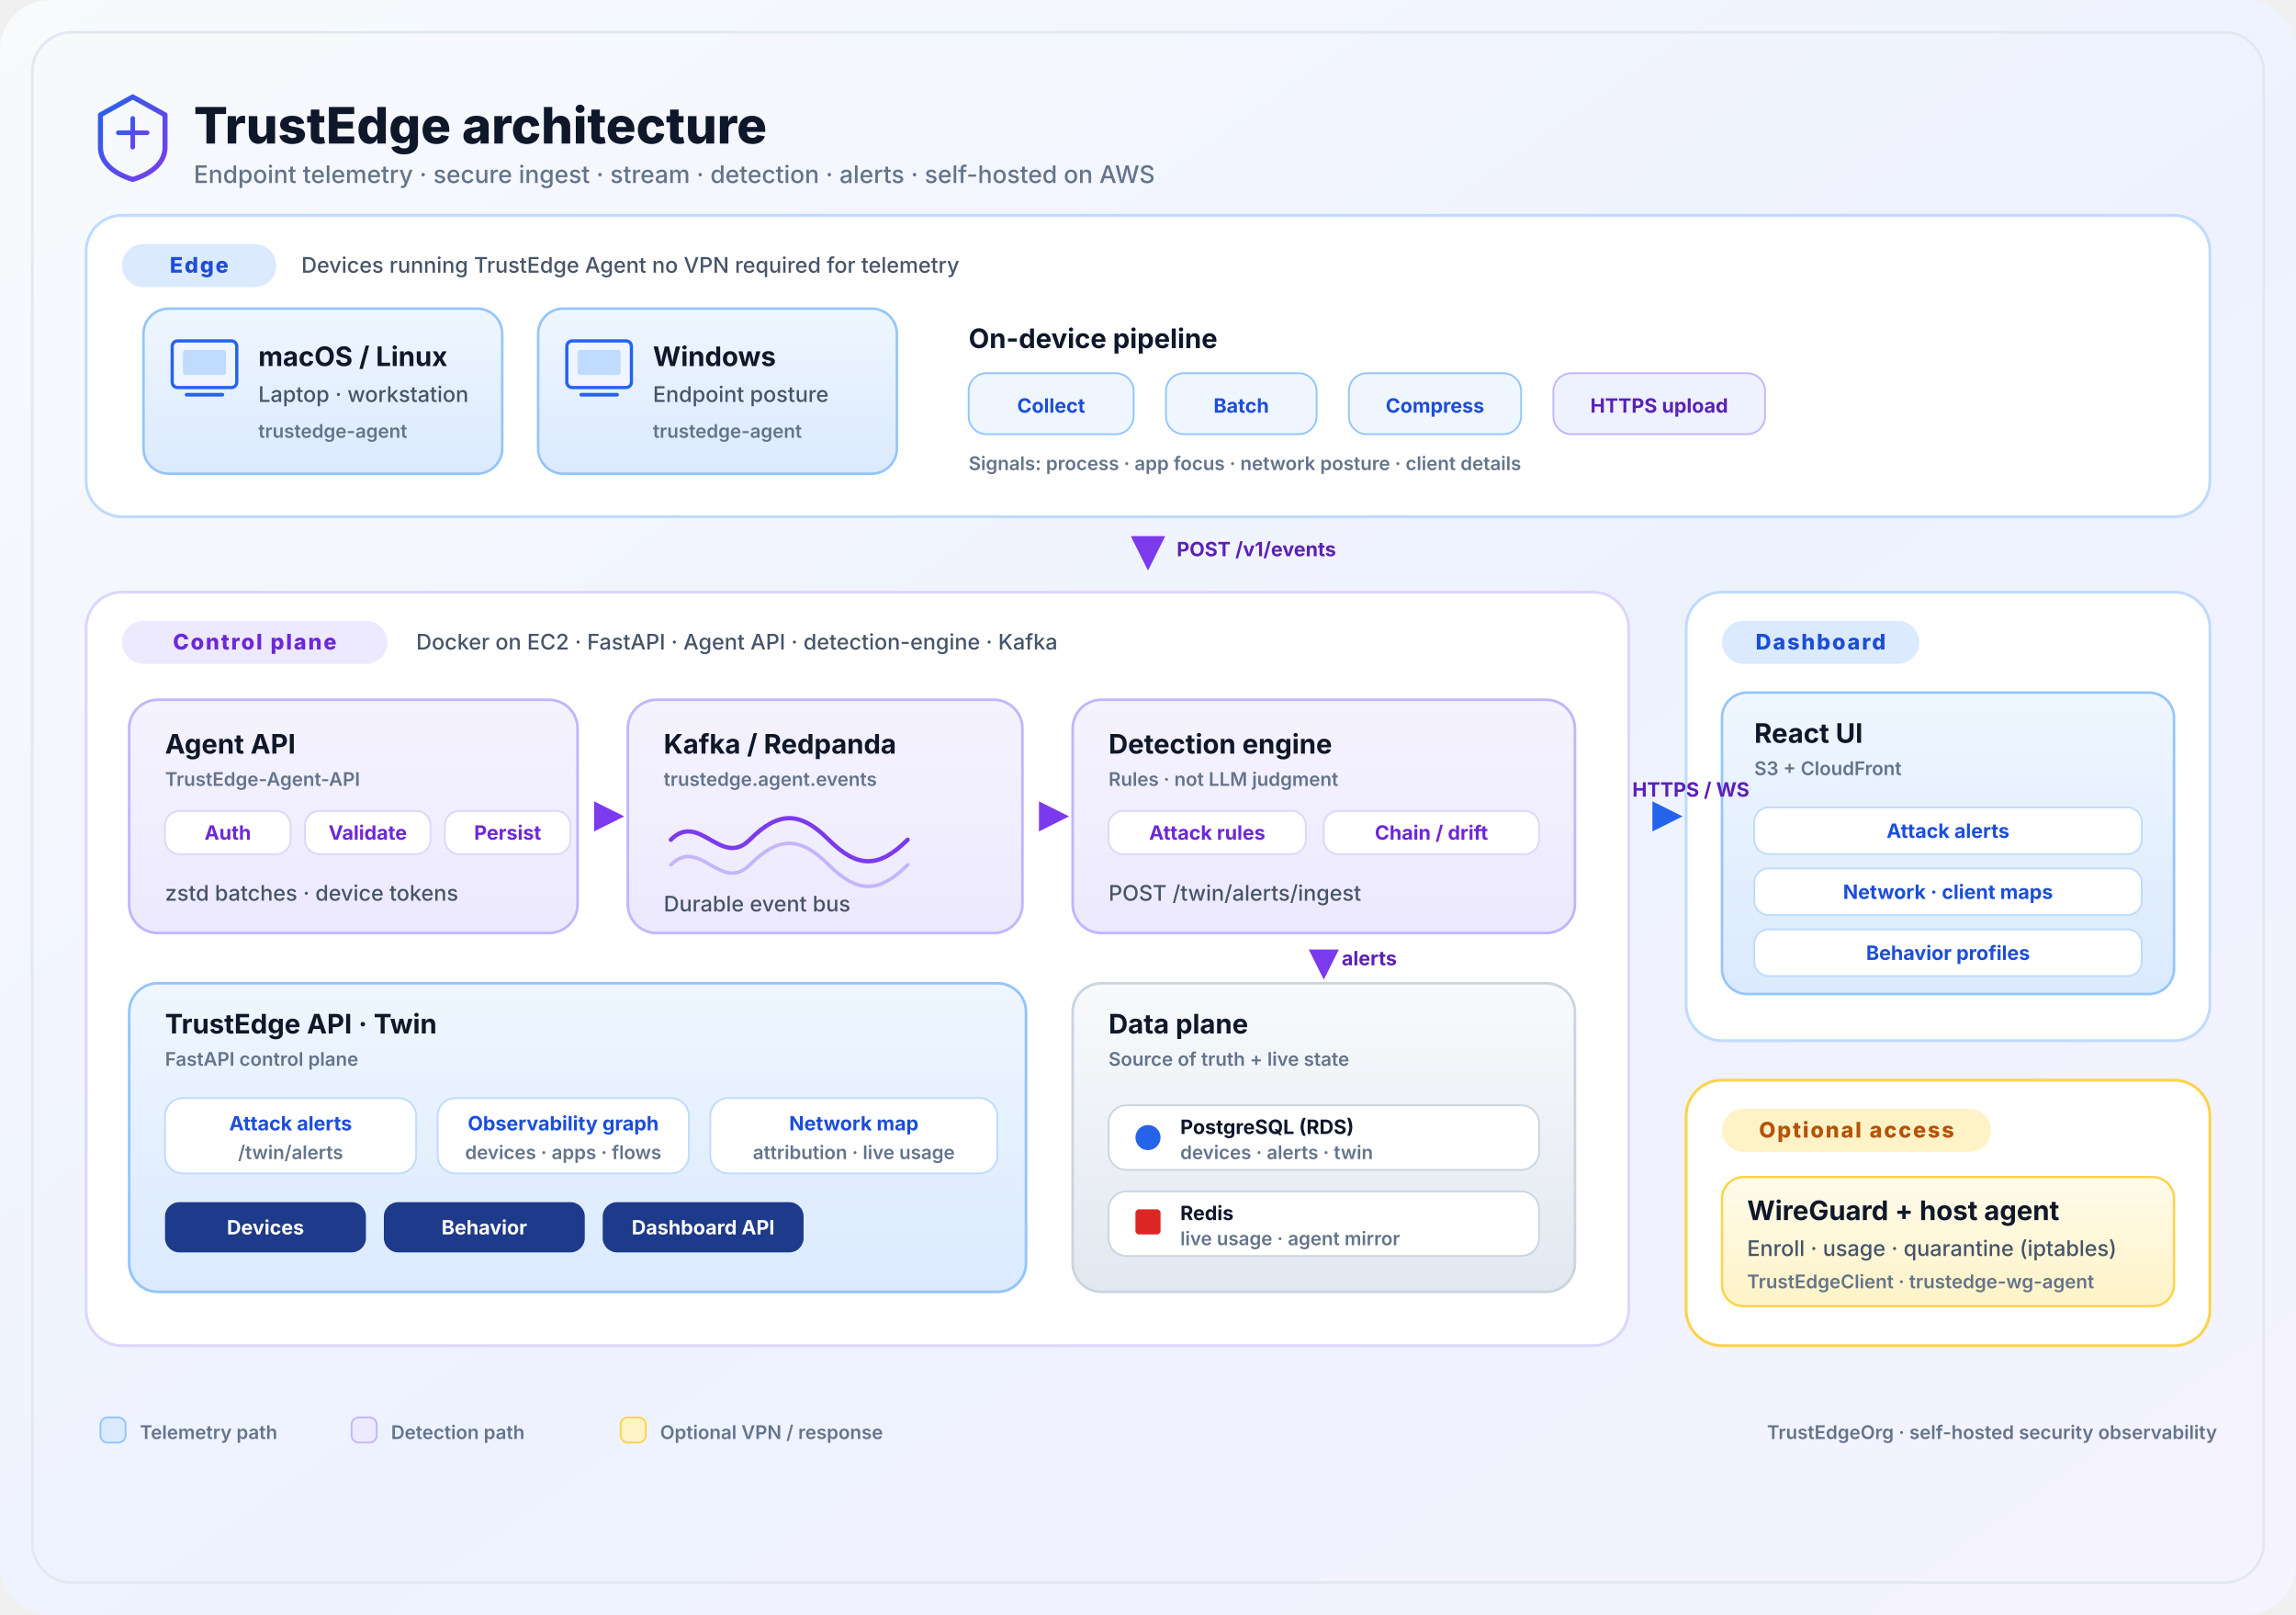
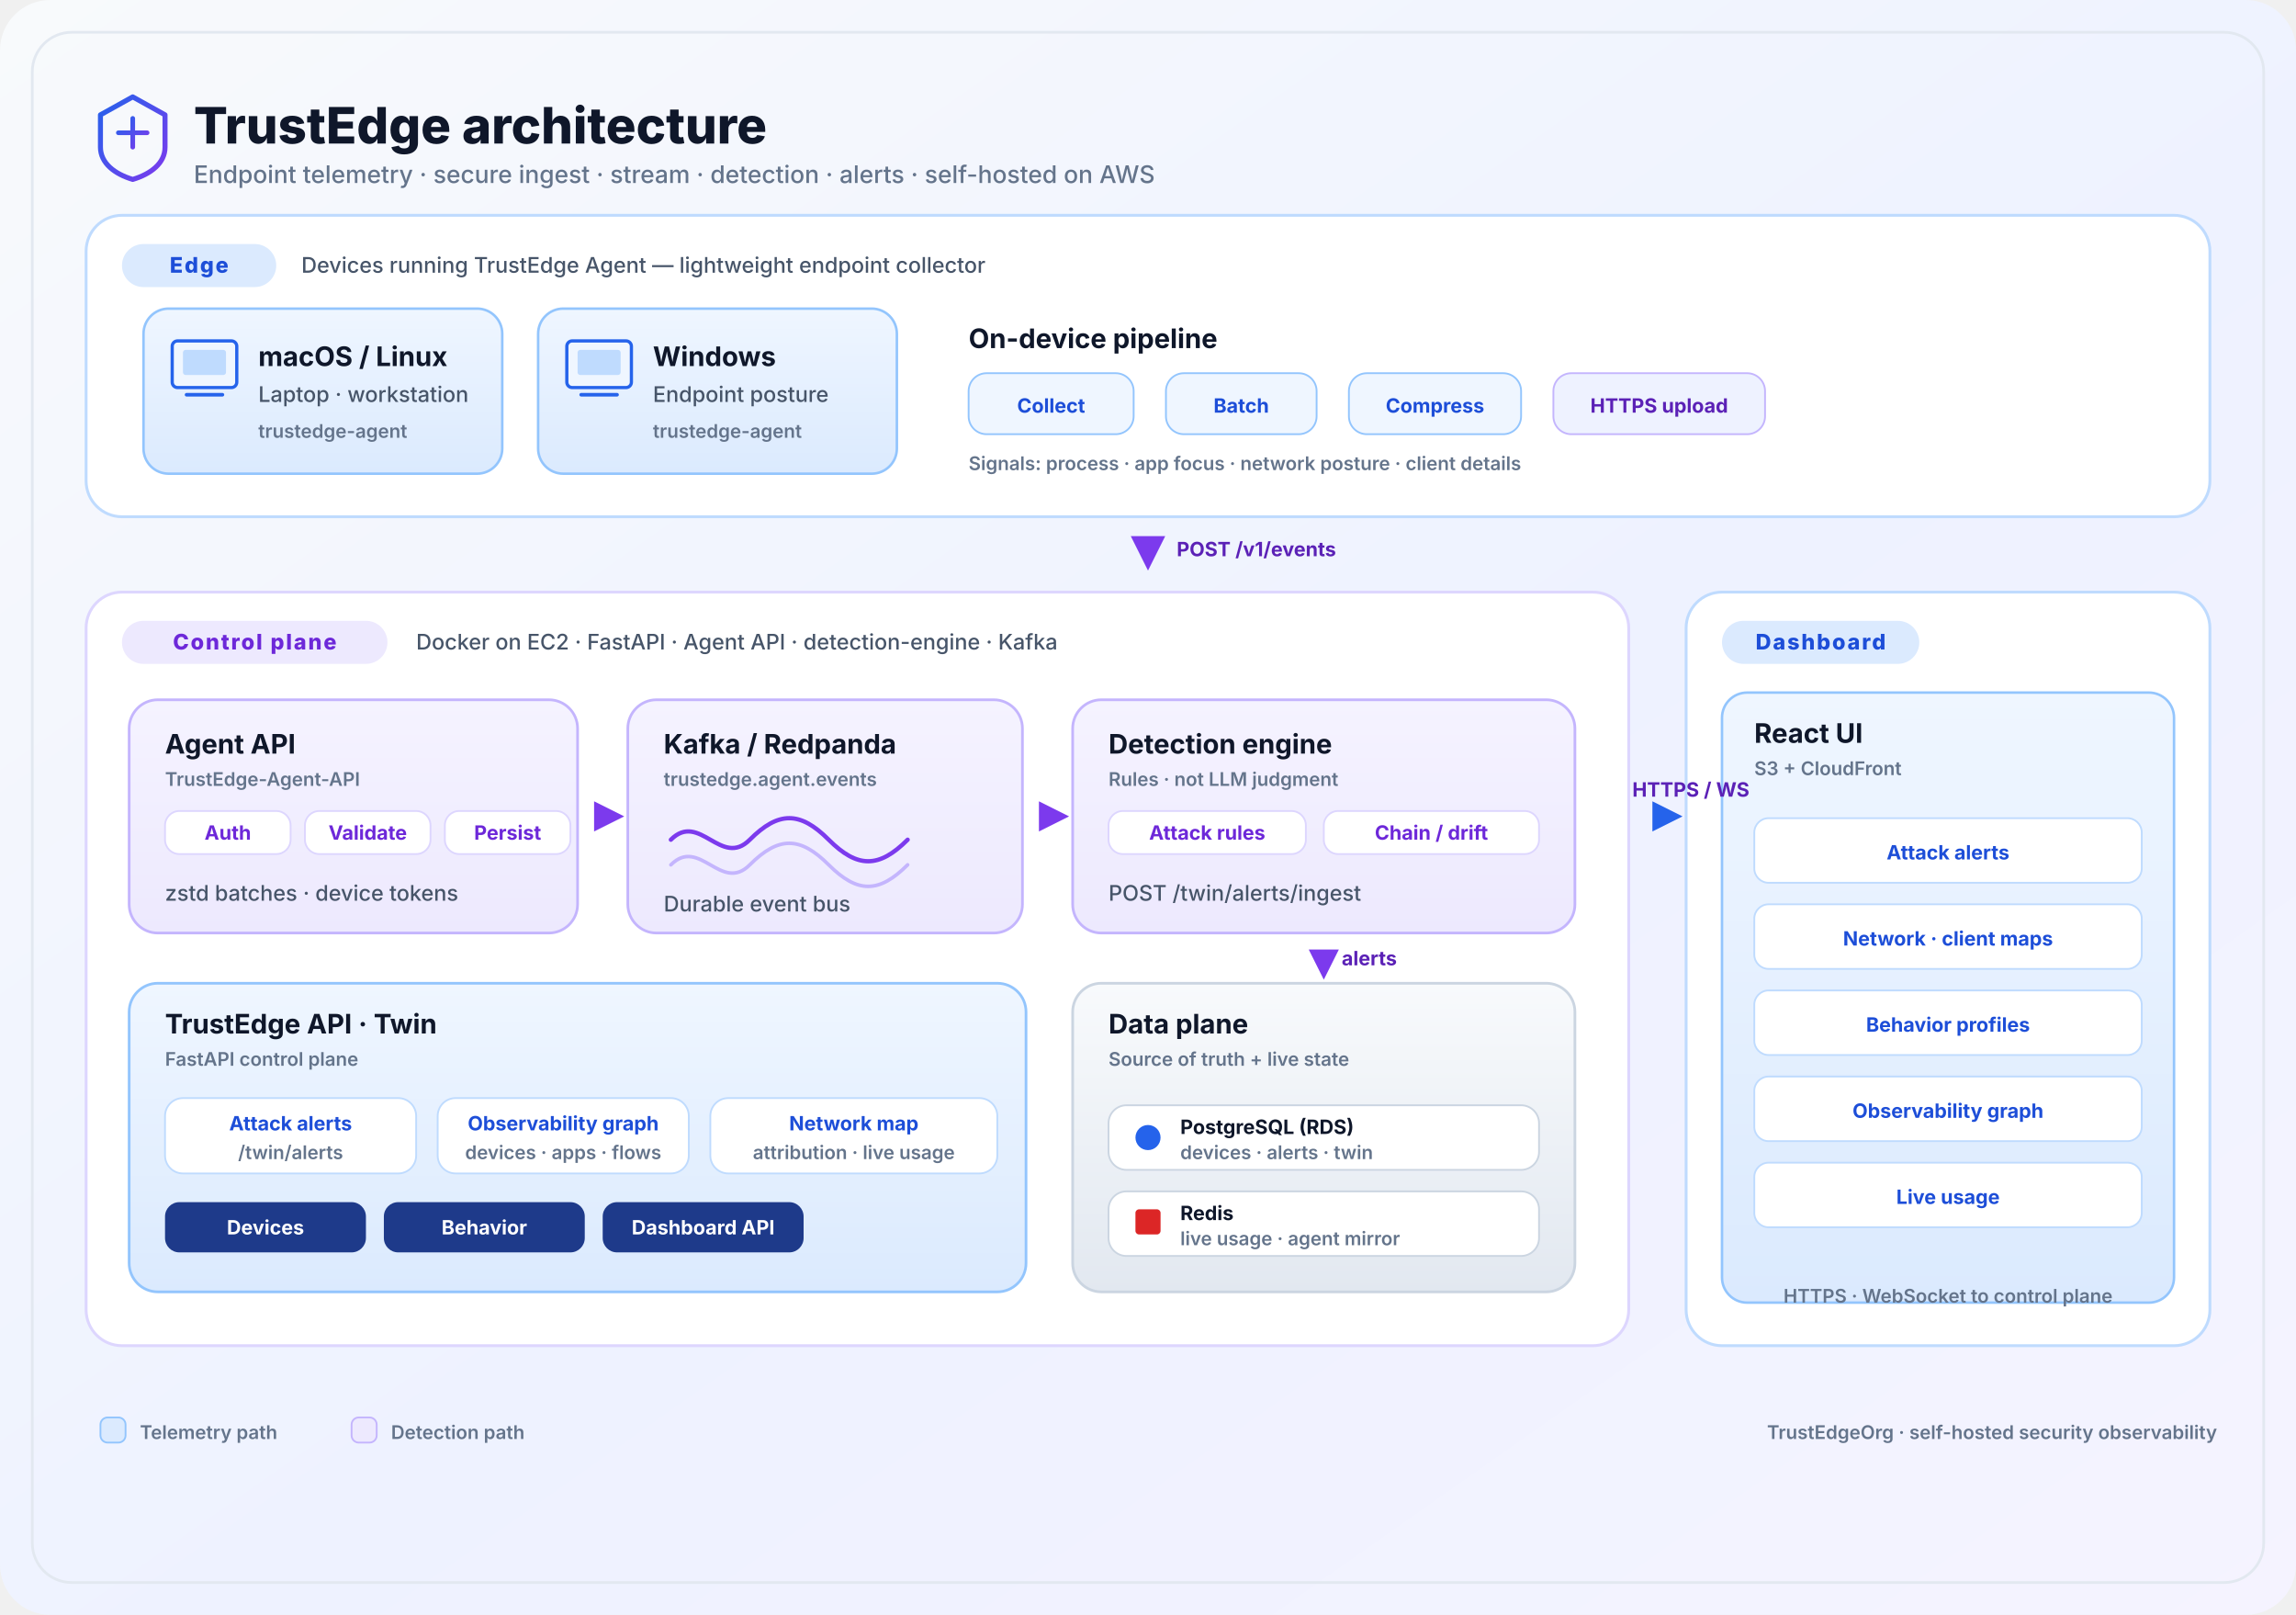
<svg xmlns="http://www.w3.org/2000/svg" viewBox="0 0 1280 900" role="img" aria-labelledby="title desc">
  <defs>
    <linearGradient id="arch-bg" x1="0%" y1="0%" x2="100%" y2="100%">
      <stop offset="0%" stop-color="#F8FAFC" />
      <stop offset="55%" stop-color="#EEF2FF" />
      <stop offset="100%" stop-color="#F5F3FF" />
    </linearGradient>
    <linearGradient id="arch-brand" x1="0%" y1="0%" x2="100%" y2="100%">
      <stop offset="0%" stop-color="#2563EB" />
      <stop offset="100%" stop-color="#7C3AED" />
    </linearGradient>
    <linearGradient id="arch-blueCard" x1="0%" y1="0%" x2="0%" y2="100%">
      <stop offset="0%" stop-color="#EFF6FF" />
      <stop offset="100%" stop-color="#DBEAFE" />
    </linearGradient>
    <linearGradient id="arch-violetCard" x1="0%" y1="0%" x2="0%" y2="100%">
      <stop offset="0%" stop-color="#F5F3FF" />
      <stop offset="100%" stop-color="#EDE9FE" />
    </linearGradient>
    <linearGradient id="arch-slateCard" x1="0%" y1="0%" x2="0%" y2="100%">
      <stop offset="0%" stop-color="#F8FAFC" />
      <stop offset="100%" stop-color="#E2E8F0" />
    </linearGradient>
    <linearGradient id="arch-amberCard" x1="0%" y1="0%" x2="0%" y2="100%">
      <stop offset="0%" stop-color="#FFFBEB" />
      <stop offset="100%" stop-color="#FEF3C7" />
    </linearGradient>
    <linearGradient id="arch-flow" x1="0%" y1="0%" x2="100%" y2="0%">
      <stop offset="0%" stop-color="#60A5FA" />
      <stop offset="100%" stop-color="#A78BFA" />
    </linearGradient>
    <marker id="arch-arrowHead" markerWidth="8" markerHeight="8" refX="6" refY="3" orient="auto">
      <path d="M0,0 L6,3 L0,6 Z" fill="#7C3AED" />
    </marker>
    <marker id="arch-arrowHeadBlue" markerWidth="8" markerHeight="8" refX="6" refY="3" orient="auto">
      <path d="M0,0 L6,3 L0,6 Z" fill="#2563EB" />
    </marker>
    <style>
      .t1 { font-family: ui-sans-serif, system-ui, -apple-system, Segoe UI, sans-serif; font-size: 28px; font-weight: 800; fill: #0F172A; }
      .t2 { font-family: ui-sans-serif, system-ui, -apple-system, Segoe UI, sans-serif; font-size: 13.5px; font-weight: 500; fill: #64748B; }
      .sec { font-family: ui-sans-serif, system-ui, -apple-system, Segoe UI, sans-serif; font-size: 12px; font-weight: 800; letter-spacing: 0.08em; text-transform: uppercase; }
      .h { font-family: ui-sans-serif, system-ui, -apple-system, Segoe UI, sans-serif; font-size: 15px; font-weight: 700; fill: #0F172A; }
      .p { font-family: ui-sans-serif, system-ui, -apple-system, Segoe UI, sans-serif; font-size: 12px; font-weight: 500; fill: #475569; }
      .chip { font-family: ui-sans-serif, system-ui, -apple-system, Segoe UI, sans-serif; font-size: 11px; font-weight: 700; }
      .mini { font-family: ui-sans-serif, system-ui, -apple-system, Segoe UI, sans-serif; font-size: 10.5px; font-weight: 600; fill: #64748B; }
      .flowLbl { font-family: ui-sans-serif, system-ui, -apple-system, Segoe UI, sans-serif; font-size: 11px; font-weight: 700; fill: #5B21B6; }
    </style>
  </defs>
  <rect width="1280" height="900" rx="28" fill="url(#arch-bg)" />
  <rect x="18" y="18" width="1244" height="864" rx="22" fill="none" stroke="#E2E8F0" stroke-width="1.5" />
  <g transform="translate(56,52)">
    <path d="M0 2 L18 12 V30 C18 39 10 45 0 48 C-10 45 -18 39 -18 30 V12 Z" fill="none" stroke="url(#arch-brand)" stroke-width="2.8" stroke-linejoin="round" transform="translate(18,0)" />
    <path d="M10 22 H26 M18 14 V30" stroke="url(#arch-brand)" stroke-width="2.6" stroke-linecap="round" transform="translate(0,0)" />
    <text class="t1" x="52" y="28">TrustEdge architecture</text>
    <text class="t2" x="52" y="50">Endpoint telemetry · secure ingest · stream · detection · alerts · self-hosted on AWS</text>
  </g>
  <g>
    <rect x="48" y="120" width="1184" height="168" rx="20" fill="#FFFFFF" stroke="#BFDBFE" stroke-width="1.6" />
  </g>
  <rect x="68" y="136" width="86" height="24" rx="12" fill="#DBEAFE" />
  <text class="sec" x="111" y="152" text-anchor="middle" fill="#1D4ED8">Edge</text>
-   <text class="p" x="168" y="152">Devices running TrustEdge Agent  no VPN required for telemetry</text>
+   <text class="p" x="168" y="152">Devices running TrustEdge Agent — lightweight endpoint collector</text>
  <g transform="translate(80,172)">
    <rect width="200" height="92" rx="14" fill="url(#arch-blueCard)" stroke="#93C5FD" stroke-width="1.4" />
    <rect x="16" y="18" width="36" height="26" rx="3" fill="#EFF6FF" stroke="#2563EB" stroke-width="1.8" />
    <rect x="22" y="23" width="24" height="14" rx="1.5" fill="#BFDBFE" />
    <path d="M24 48 H44" stroke="#2563EB" stroke-width="2" stroke-linecap="round" />
    <text class="h" x="64" y="32">macOS / Linux</text>
    <text class="p" x="64" y="52">Laptop · workstation</text>
    <text class="mini" x="64" y="72">trustedge-agent</text>
  </g>
  <g transform="translate(300,172)">
    <rect width="200" height="92" rx="14" fill="url(#arch-blueCard)" stroke="#93C5FD" stroke-width="1.4" />
    <rect x="16" y="18" width="36" height="26" rx="3" fill="#EFF6FF" stroke="#2563EB" stroke-width="1.8" />
    <rect x="22" y="23" width="24" height="14" rx="1.5" fill="#BFDBFE" />
    <path d="M24 48 H44" stroke="#2563EB" stroke-width="2" stroke-linecap="round" />
    <text class="h" x="64" y="32">Windows</text>
    <text class="p" x="64" y="52">Endpoint posture</text>
    <text class="mini" x="64" y="72">trustedge-agent</text>
  </g>
  <g transform="translate(540,176)">
    <text class="h" x="0" y="18">On-device pipeline</text>
    <g transform="translate(0,32)">
      <rect width="92" height="34" rx="10" fill="#EFF6FF" stroke="#93C5FD" />
      <text class="chip" x="46" y="22" text-anchor="middle" fill="#1D4ED8">Collect</text>
      <path d="M96 17 H108" stroke="url(#arch-flow)" stroke-width="2.4" stroke-linecap="round" />
      <rect x="110" width="84" height="34" rx="10" fill="#EFF6FF" stroke="#93C5FD" />
      <text class="chip" x="152" y="22" text-anchor="middle" fill="#1D4ED8">Batch</text>
      <path d="M198 17 H210" stroke="url(#arch-flow)" stroke-width="2.4" stroke-linecap="round" />
      <rect x="212" width="96" height="34" rx="10" fill="#EFF6FF" stroke="#93C5FD" />
      <text class="chip" x="260" y="22" text-anchor="middle" fill="#1D4ED8">Compress</text>
      <path d="M312 17 H324" stroke="url(#arch-flow)" stroke-width="2.4" stroke-linecap="round" />
      <rect x="326" width="118" height="34" rx="10" fill="#EEF2FF" stroke="#C4B5FD" />
      <text class="chip" x="385" y="22" text-anchor="middle" fill="#5B21B6">HTTPS upload</text>
    </g>
    <text class="mini" x="0" y="86">Signals: process · app focus · network posture · client details</text>
  </g>
  <path d="M640 288 V318" fill="none" stroke="url(#arch-flow)" stroke-width="3.2" stroke-linecap="round" marker-end="url(#arch-arrowHead)" />
  <text class="flowLbl" x="656" y="310">POST /v1/events</text>
  <g>
    <rect x="48" y="330" width="860" height="420" rx="20" fill="#FFFFFF" stroke="#DDD6FE" stroke-width="1.6" />
  </g>
  <rect x="68" y="346" width="148" height="24" rx="12" fill="#EDE9FE" />
  <text class="sec" x="142" y="362" text-anchor="middle" fill="#6D28D9">Control plane</text>
  <text class="p" x="232" y="362">Docker on EC2 · FastAPI · Agent API · detection-engine · Kafka</text>
  <g transform="translate(72,390)">
    <rect width="250" height="130" rx="16" fill="url(#arch-violetCard)" stroke="#C4B5FD" stroke-width="1.5" />
    <text class="h" x="20" y="30">Agent API</text>
    <text class="mini" x="20" y="48">TrustEdge-Agent-API</text>
    <g transform="translate(20,62)">
      <rect width="70" height="24" rx="8" fill="#FFFFFF" stroke="#DDD6FE" />
      <text class="chip" x="35" y="16" text-anchor="middle" fill="#6D28D9">Auth</text>
      <rect x="78" width="70" height="24" rx="8" fill="#FFFFFF" stroke="#DDD6FE" />
      <text class="chip" x="113" y="16" text-anchor="middle" fill="#6D28D9">Validate</text>
      <rect x="156" width="70" height="24" rx="8" fill="#FFFFFF" stroke="#DDD6FE" />
      <text class="chip" x="191" y="16" text-anchor="middle" fill="#6D28D9">Persist</text>
    </g>
    <text class="p" x="20" y="112">zstd batches · device tokens</text>
  </g>
  <g transform="translate(350,390)">
    <rect width="220" height="130" rx="16" fill="url(#arch-violetCard)" stroke="#C4B5FD" stroke-width="1.5" />
    <text class="h" x="20" y="30">Kafka / Redpanda</text>
    <text class="mini" x="20" y="48">trustedge.agent.events</text>
    <path d="M24 78 C40 62 52 94 68 78 S96 62 112 78 S140 94 156 78" fill="none" stroke="#7C3AED" stroke-width="2.4" stroke-linecap="round" />
    <path d="M24 92 C40 76 52 108 68 92 S96 76 112 92 S140 108 156 92" fill="none" stroke="#C4B5FD" stroke-width="2" stroke-linecap="round" />
    <text class="p" x="20" y="118">Durable event bus</text>
  </g>
  <g transform="translate(598,390)">
    <rect width="280" height="130" rx="16" fill="url(#arch-violetCard)" stroke="#C4B5FD" stroke-width="1.5" />
    <text class="h" x="20" y="30">Detection engine</text>
    <text class="mini" x="20" y="48">Rules · not LLM judgment</text>
    <g transform="translate(20,62)">
      <rect width="110" height="24" rx="8" fill="#FFFFFF" stroke="#DDD6FE" />
      <text class="chip" x="55" y="16" text-anchor="middle" fill="#6D28D9">Attack rules</text>
      <rect x="120" width="120" height="24" rx="8" fill="#FFFFFF" stroke="#DDD6FE" />
      <text class="chip" x="180" y="16" text-anchor="middle" fill="#6D28D9">Chain / drift</text>
    </g>
    <text class="p" x="20" y="112">POST /twin/alerts/ingest</text>
  </g>
  <path d="M322 455 H348" fill="none" stroke="url(#arch-flow)" stroke-width="2.8" stroke-linecap="round" marker-end="url(#arch-arrowHead)" />
  <path d="M570 455 H596" fill="none" stroke="url(#arch-flow)" stroke-width="2.8" stroke-linecap="round" marker-end="url(#arch-arrowHead)" />
  <g transform="translate(72,548)">
    <rect width="500" height="172" rx="16" fill="url(#arch-blueCard)" stroke="#93C5FD" stroke-width="1.5" />
    <text class="h" x="20" y="28">TrustEdge API · Twin</text>
    <text class="mini" x="20" y="46">FastAPI control plane</text>
    <g transform="translate(20,64)">
      <rect width="140" height="42" rx="10" fill="#FFFFFF" stroke="#BFDBFE" />
      <text class="chip" x="70" y="18" text-anchor="middle" fill="#1D4ED8">Attack alerts</text>
      <text class="mini" x="70" y="34" text-anchor="middle">/twin/alerts</text>
      <rect x="152" width="140" height="42" rx="10" fill="#FFFFFF" stroke="#BFDBFE" />
      <text class="chip" x="222" y="18" text-anchor="middle" fill="#1D4ED8">Observability graph</text>
      <text class="mini" x="222" y="34" text-anchor="middle">devices · apps · flows</text>
      <rect x="304" width="160" height="42" rx="10" fill="#FFFFFF" stroke="#BFDBFE" />
      <text class="chip" x="384" y="18" text-anchor="middle" fill="#1D4ED8">Network map</text>
      <text class="mini" x="384" y="34" text-anchor="middle">attribution · live usage</text>
    </g>
    <g transform="translate(20,122)">
      <rect width="112" height="28" rx="8" fill="#1E3A8A" />
      <text class="chip" x="56" y="18" text-anchor="middle" fill="#FFFFFF">Devices</text>
      <rect x="122" width="112" height="28" rx="8" fill="#1E3A8A" />
      <text class="chip" x="178" y="18" text-anchor="middle" fill="#FFFFFF">Behavior</text>
      <rect x="244" width="112" height="28" rx="8" fill="#1E3A8A" />
      <text class="chip" x="300" y="18" text-anchor="middle" fill="#FFFFFF">Dashboard API</text>
    </g>
  </g>
  <g transform="translate(598,548)">
    <rect width="280" height="172" rx="16" fill="url(#arch-slateCard)" stroke="#CBD5E1" stroke-width="1.5" />
    <text class="h" x="20" y="28">Data plane</text>
    <text class="mini" x="20" y="46">Source of truth + live state</text>
    <g transform="translate(20,68)">
      <rect width="240" height="36" rx="10" fill="#FFFFFF" stroke="#CBD5E1" />
      <circle cx="22" cy="18" r="7" fill="#2563EB" />
      <text class="chip" x="40" y="16" fill="#0F172A">PostgreSQL (RDS)</text>
      <text class="mini" x="40" y="30" fill="#64748B">devices · alerts · twin</text>
      <rect y="48" width="240" height="36" rx="10" fill="#FFFFFF" stroke="#CBD5E1" />
      <rect x="15" y="58" width="14" height="14" rx="2" fill="#DC2626" />
      <text class="chip" x="40" y="64" fill="#0F172A">Redis</text>
      <text class="mini" x="40" y="78" fill="#64748B">live usage · agent mirror</text>
    </g>
  </g>
  <path d="M738 520 V546" fill="none" stroke="url(#arch-flow)" stroke-width="2.8" stroke-linecap="round" marker-end="url(#arch-arrowHead)" />
  <text class="flowLbl" x="748" y="538">alerts</text>
  <g>
-     <rect x="940" y="330" width="292" height="250" rx="20" fill="#FFFFFF" stroke="#BFDBFE" stroke-width="1.6" />
+     <rect x="940" y="330" width="292" height="420" rx="20" fill="#FFFFFF" stroke="#BFDBFE" stroke-width="1.6" />
  </g>
  <rect x="960" y="346" width="110" height="24" rx="12" fill="#DBEAFE" />
  <text class="sec" x="1015" y="362" text-anchor="middle" fill="#1D4ED8">Dashboard</text>
  <g transform="translate(960,386)">
-     <rect width="252" height="168" rx="14" fill="url(#arch-blueCard)" stroke="#93C5FD" stroke-width="1.4" />
+     <rect width="252" height="340" rx="14" fill="url(#arch-blueCard)" stroke="#93C5FD" stroke-width="1.4" />
    <text class="h" x="18" y="28">React UI</text>
    <text class="mini" x="18" y="46">S3 + CloudFront</text>
-     <g transform="translate(18,64)">
-       <rect width="216" height="26" rx="8" fill="#FFFFFF" stroke="#BFDBFE" />
-       <text class="chip" x="108" y="17" text-anchor="middle" fill="#1D4ED8">Attack alerts</text>
-       <rect y="34" width="216" height="26" rx="8" fill="#FFFFFF" stroke="#BFDBFE" />
-       <text class="chip" x="108" y="51" text-anchor="middle" fill="#1D4ED8">Network · client maps</text>
-       <rect y="68" width="216" height="26" rx="8" fill="#FFFFFF" stroke="#BFDBFE" />
-       <text class="chip" x="108" y="85" text-anchor="middle" fill="#1D4ED8">Behavior profiles</text>
+     <g transform="translate(18,70)">
+       <rect width="216" height="36" rx="8" fill="#FFFFFF" stroke="#BFDBFE" />
+       <text class="chip" x="108" y="23" text-anchor="middle" fill="#1D4ED8">Attack alerts</text>
+       <rect y="48" width="216" height="36" rx="8" fill="#FFFFFF" stroke="#BFDBFE" />
+       <text class="chip" x="108" y="71" text-anchor="middle" fill="#1D4ED8">Network · client maps</text>
+       <rect y="96" width="216" height="36" rx="8" fill="#FFFFFF" stroke="#BFDBFE" />
+       <text class="chip" x="108" y="119" text-anchor="middle" fill="#1D4ED8">Behavior profiles</text>
+       <rect y="144" width="216" height="36" rx="8" fill="#FFFFFF" stroke="#BFDBFE" />
+       <text class="chip" x="108" y="167" text-anchor="middle" fill="#1D4ED8">Observability graph</text>
+       <rect y="192" width="216" height="36" rx="8" fill="#FFFFFF" stroke="#BFDBFE" />
+       <text class="chip" x="108" y="215" text-anchor="middle" fill="#1D4ED8">Live usage</text>
+       <text class="mini" x="108" y="270" text-anchor="middle">HTTPS · WebSocket to control plane</text>
    </g>
  </g>
  <path d="M908 455 H938" fill="none" stroke="url(#arch-flow)" stroke-width="2.8" stroke-linecap="round" marker-end="url(#arch-arrowHeadBlue)" />
  <text class="flowLbl" x="910" y="444" fill="#1D4ED8">HTTPS / WS</text>
-   <g>
-     <rect x="940" y="602" width="292" height="148" rx="20" fill="#FFFFFF" stroke="#FCD34D" stroke-width="1.6" />
-   </g>
-   <rect x="960" y="618" width="150" height="24" rx="12" fill="#FEF3C7" />
-   <text class="sec" x="1035" y="634" text-anchor="middle" fill="#B45309">Optional access</text>
-   <g transform="translate(960,656)">
-     <rect width="252" height="72" rx="12" fill="url(#arch-amberCard)" stroke="#FCD34D" stroke-width="1.3" />
-     <text class="h" x="14" y="24">WireGuard + host agent</text>
-     <text class="p" x="14" y="44">Enroll · usage · quarantine (iptables)</text>
-     <text class="mini" x="14" y="62">TrustEdgeClient · trustedge-wg-agent</text>
-   </g>
  <g transform="translate(56,790)">
    <rect width="14" height="14" rx="4" fill="#DBEAFE" stroke="#93C5FD" />
    <text class="mini" x="22" y="12">Telemetry path</text>
    <rect x="140" width="14" height="14" rx="4" fill="#EDE9FE" stroke="#C4B5FD" />
    <text class="mini" x="162" y="12">Detection path</text>
-     <rect x="290" width="14" height="14" rx="4" fill="#FEF3C7" stroke="#FCD34D" />
-     <text class="mini" x="312" y="12">Optional VPN / response</text>
    <text class="mini" x="1180" y="12" text-anchor="end" fill="#94A3B8">TrustEdgeOrg · self-hosted security observability</text>
  </g>
</svg>
